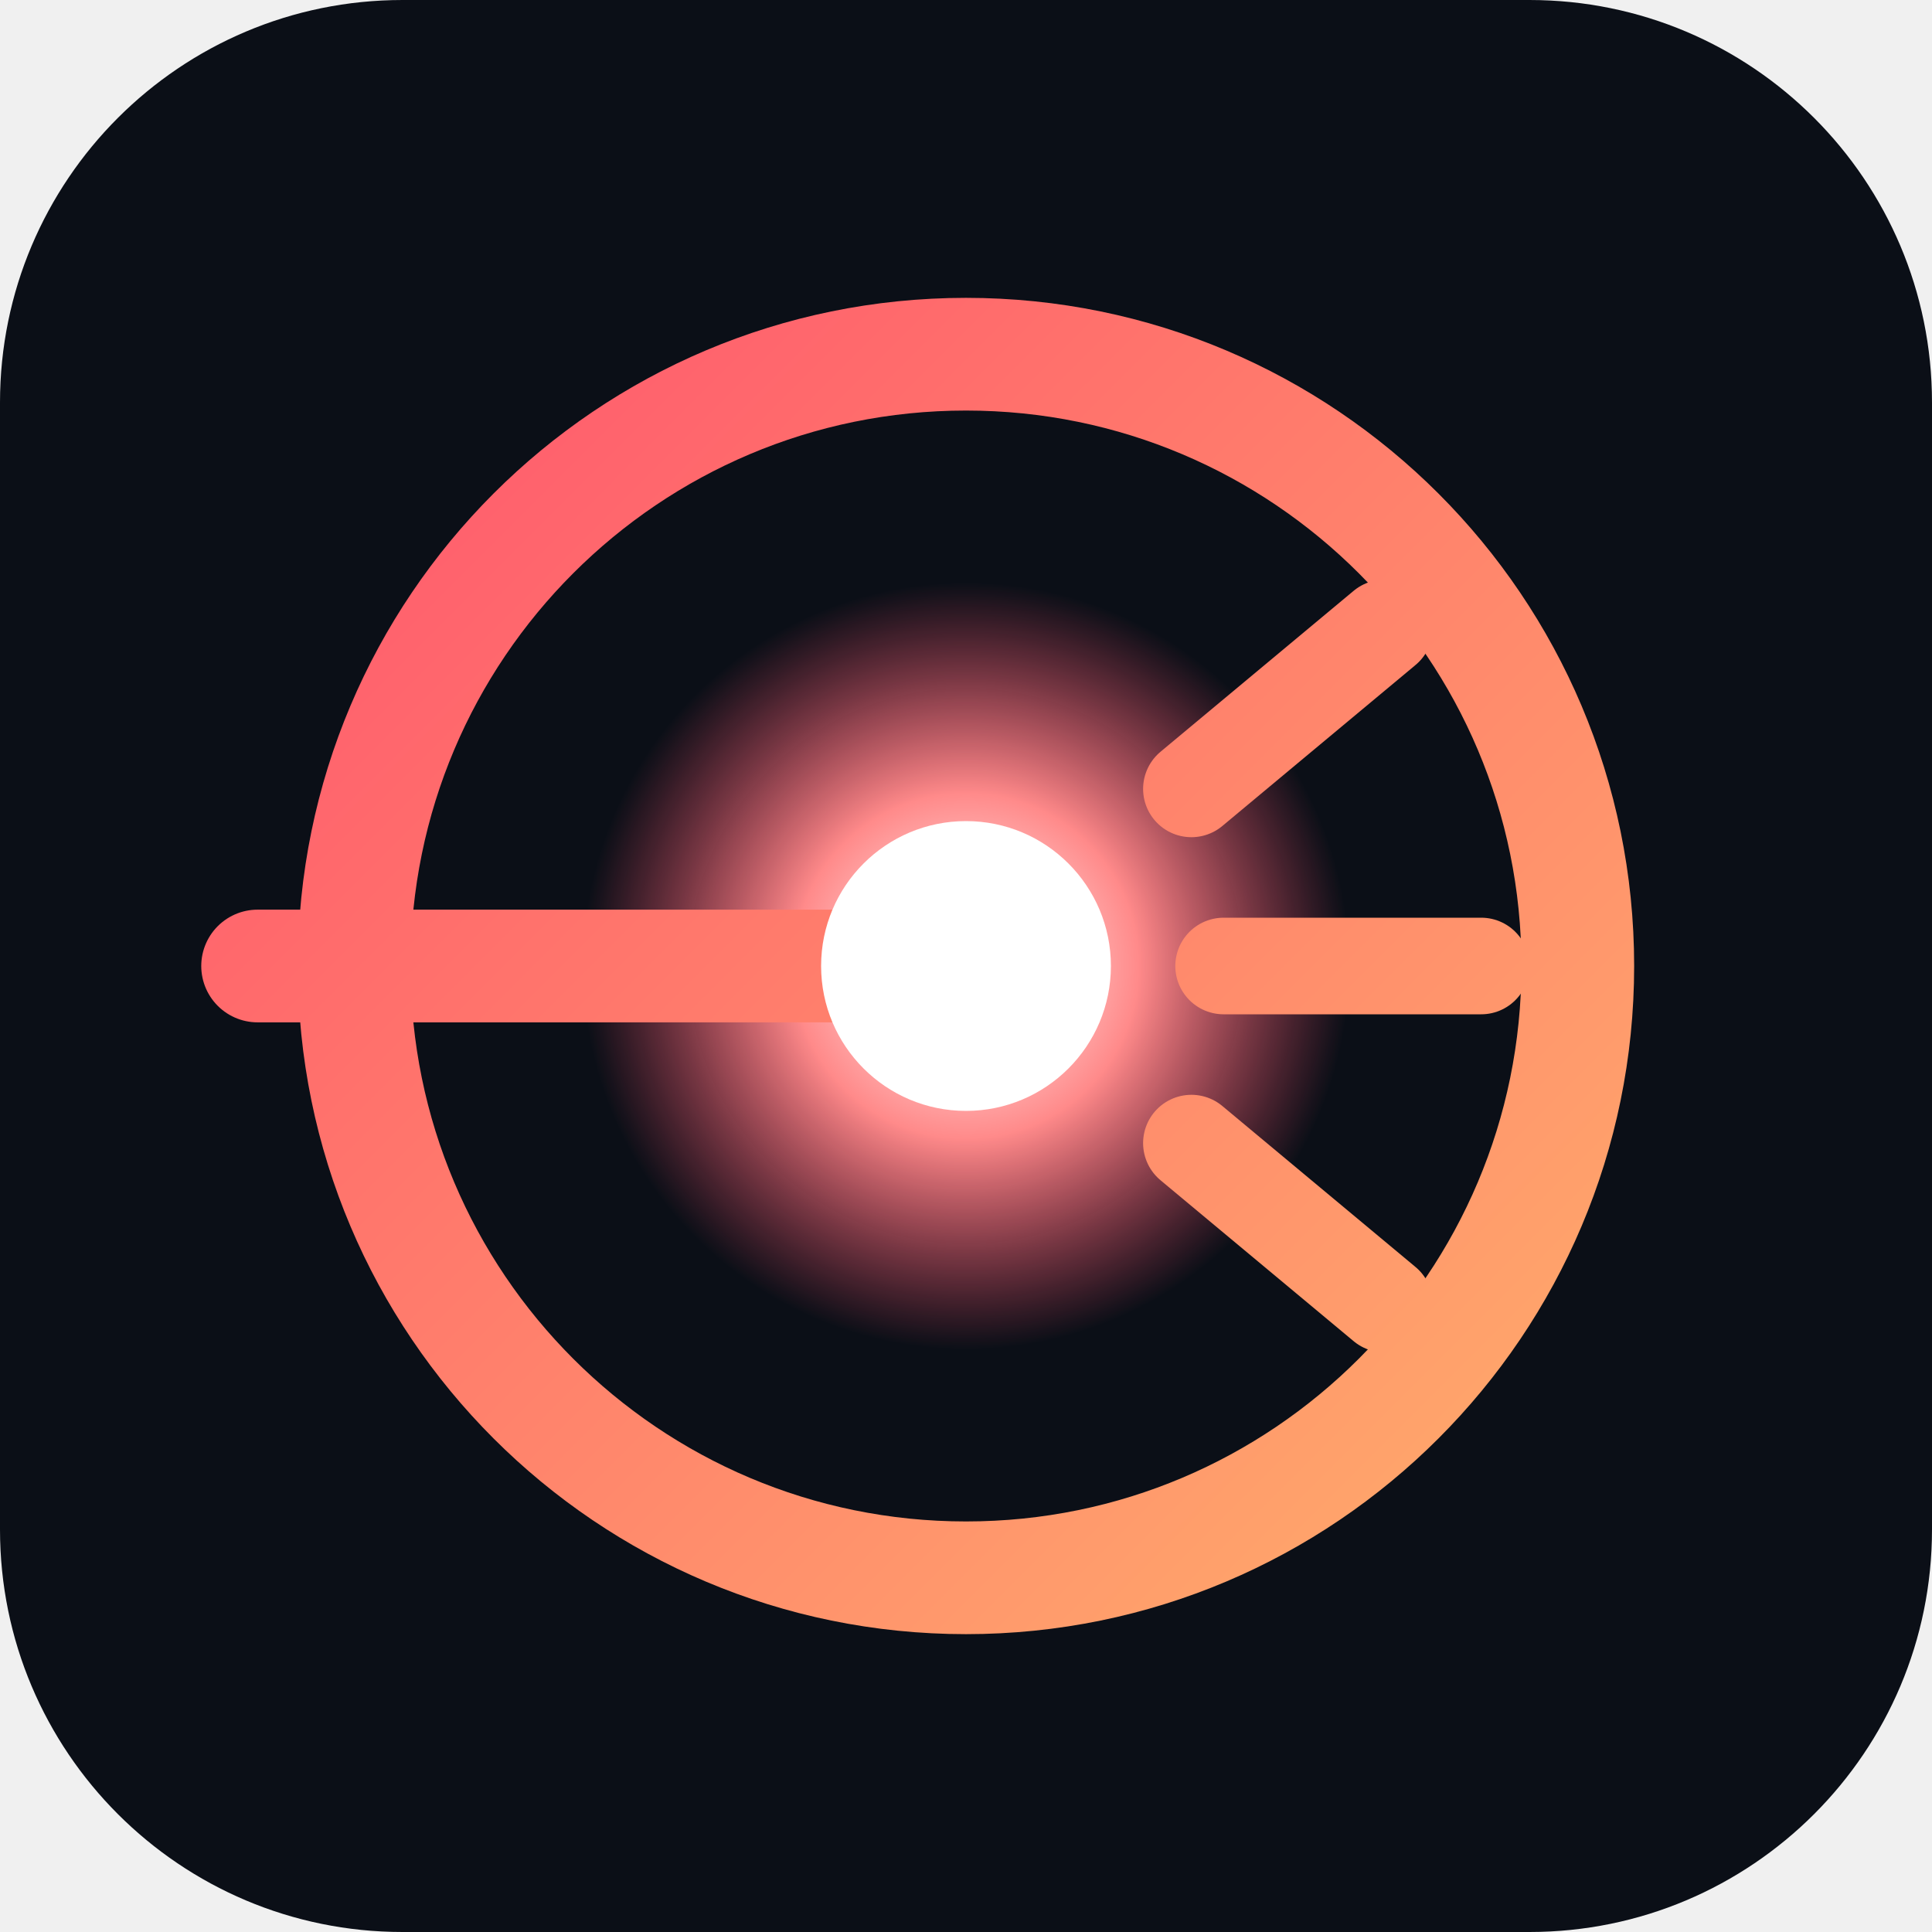
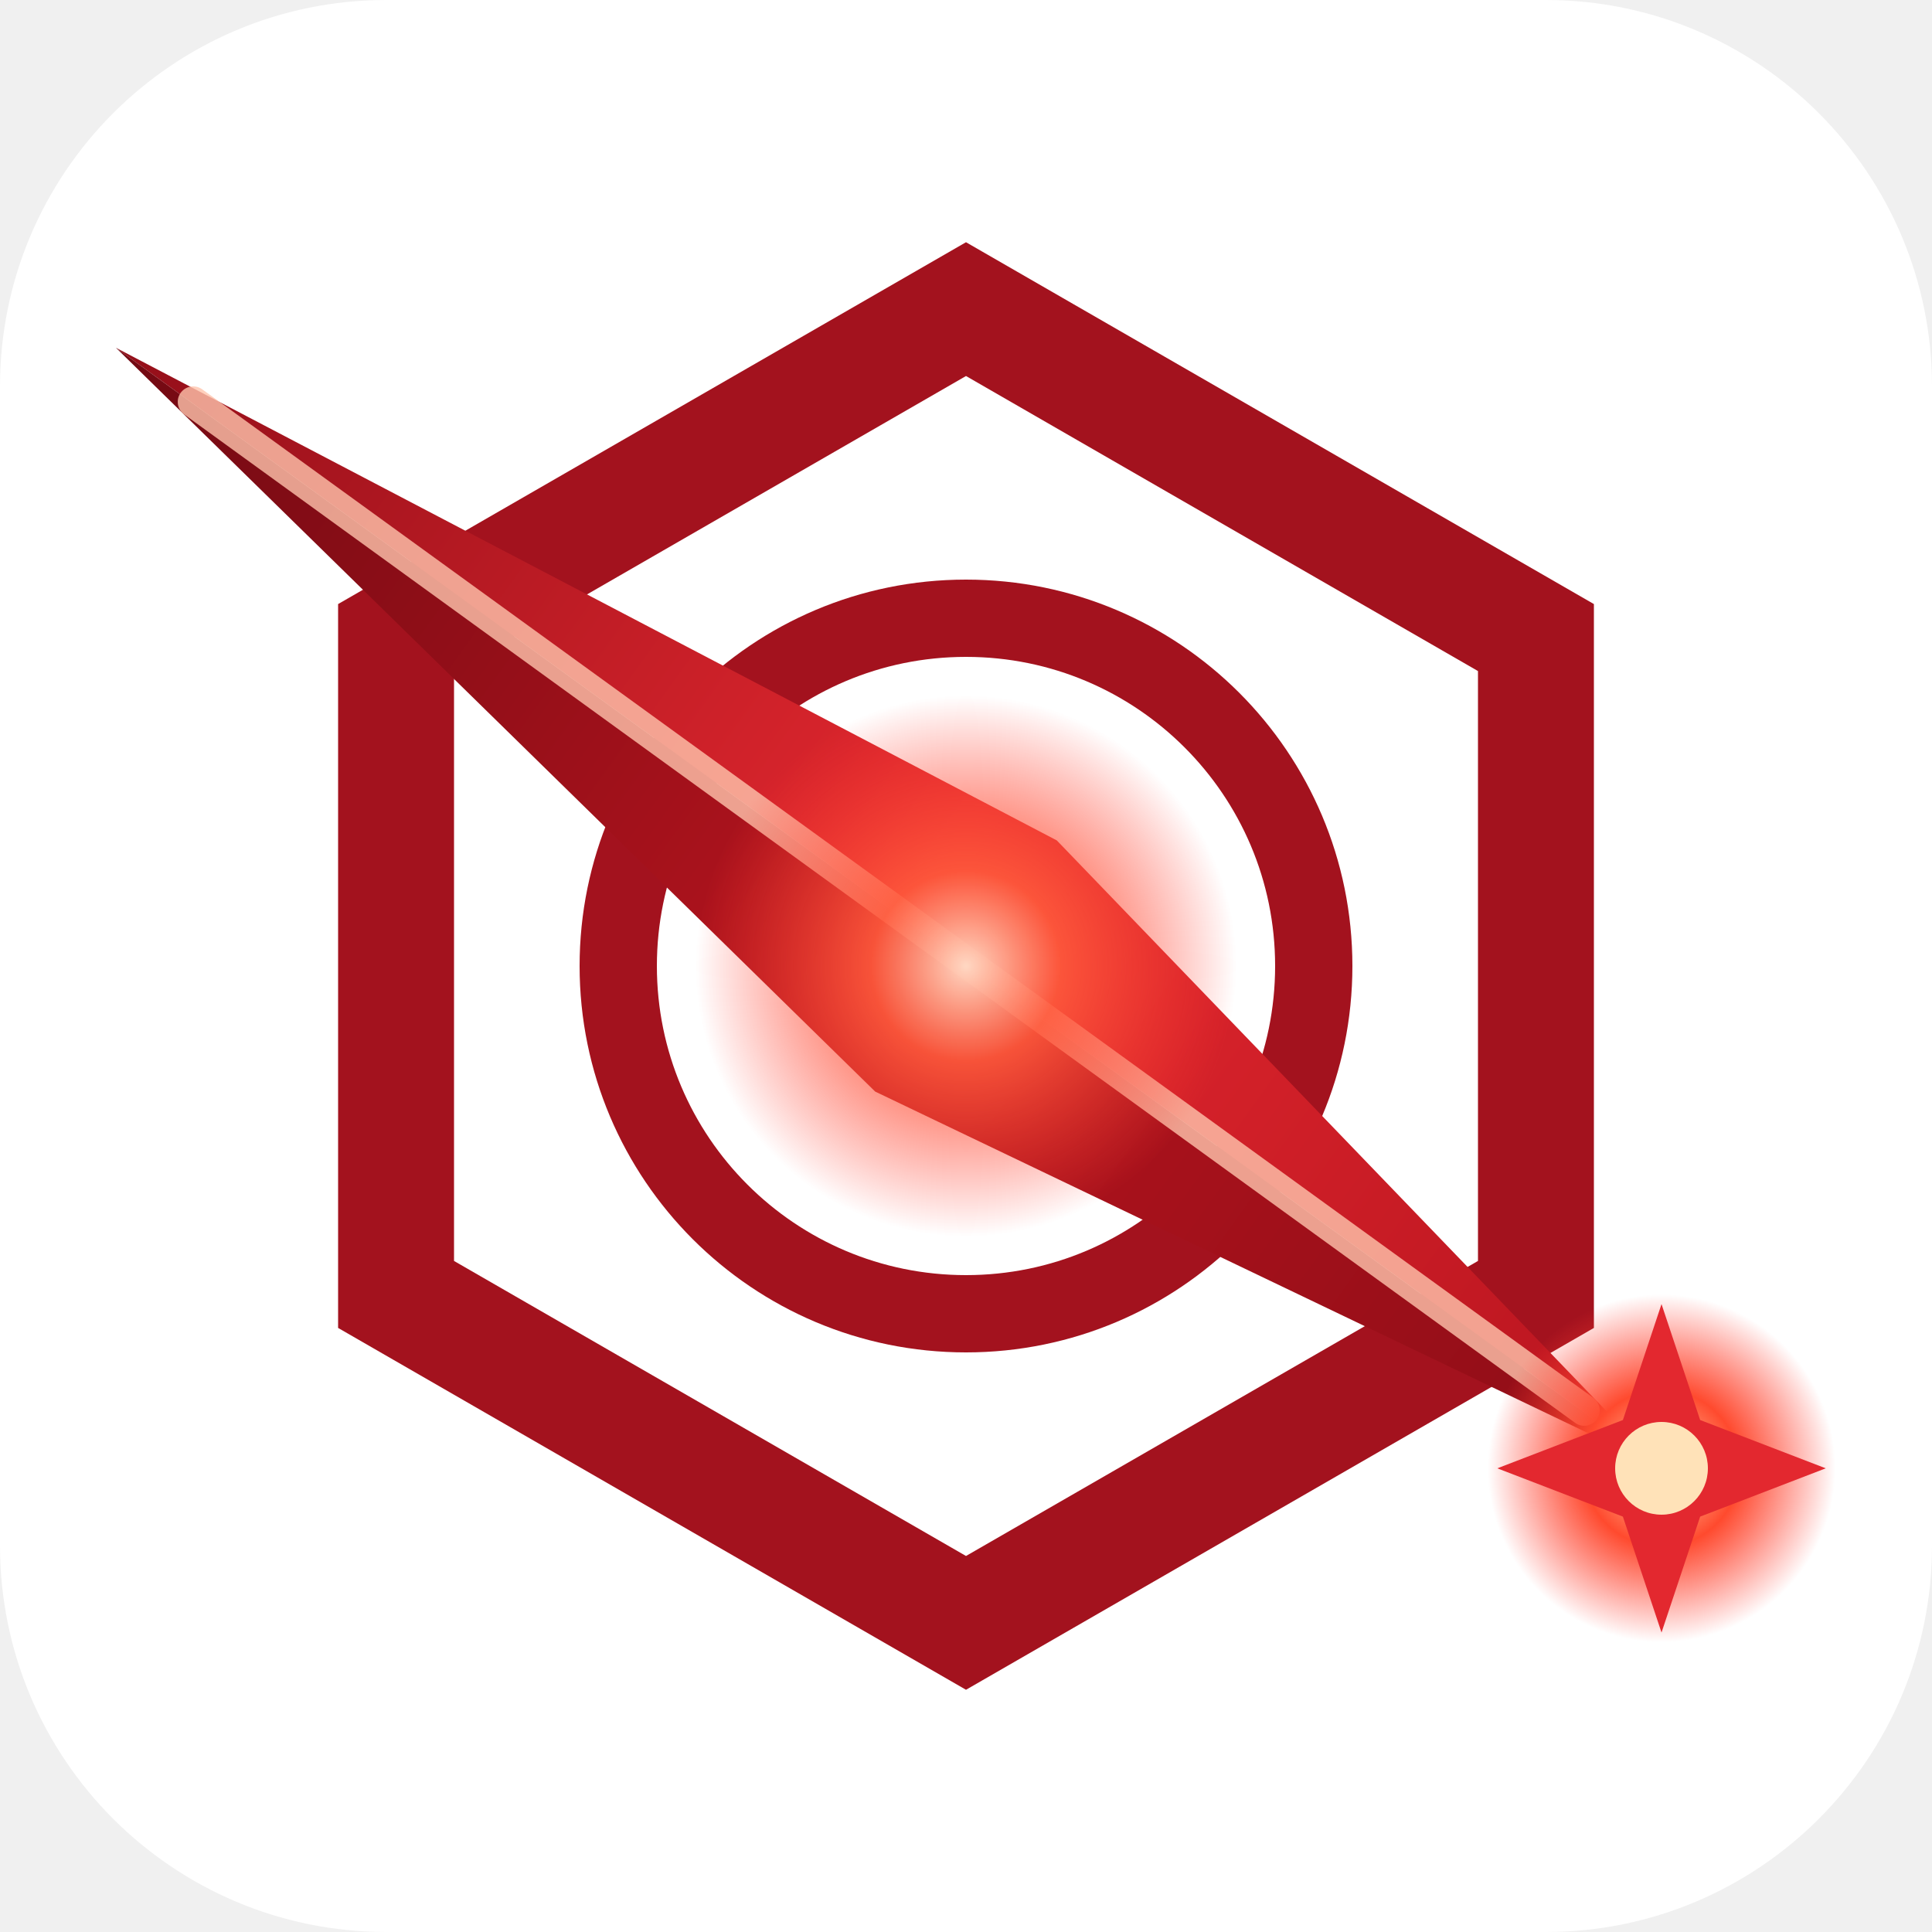
- <svg xmlns="http://www.w3.org/2000/svg" viewBox="0 0 48 48" width="48" height="48">
+ <svg xmlns="http://www.w3.org/2000/svg" viewBox="0 0 100 100" width="100" height="100">
  <defs>
-     <linearGradient id="g" gradientUnits="userSpaceOnUse" x1="0" y1="0" x2="48" y2="48">
-       <stop offset="0" stop-color="#ff4d6d" />
-       <stop offset="1" stop-color="#ffb86b" />
+     <linearGradient id="beamTop" gradientUnits="userSpaceOnUse" x1="4" y1="16" x2="90" y2="78">
+       <stop offset="0" stop-color="#8f0d18" />
+       <stop offset="0.5" stop-color="#e3282f" />
+       <stop offset="1" stop-color="#b3121d" />
    </linearGradient>
-     <radialGradient id="core">
-       <stop offset="0" stop-color="#ffffff" />
-       <stop offset="0.45" stop-color="#ff8a8a" />
-       <stop offset="1" stop-color="#ff4d6d" stop-opacity="0" />
+     <linearGradient id="beamBottom" gradientUnits="userSpaceOnUse" x1="4" y1="16" x2="90" y2="78">
+       <stop offset="0" stop-color="#6e0912" />
+       <stop offset="0.5" stop-color="#b5141e" />
+       <stop offset="1" stop-color="#8a0c16" />
+     </linearGradient>
+     <radialGradient id="glow" cx="50" cy="50" r="14" gradientUnits="userSpaceOnUse">
+       <stop offset="0" stop-color="#ffd7c2" />
+       <stop offset="0.35" stop-color="#ff5a3c" stop-opacity="0.9" />
+       <stop offset="1" stop-color="#ff3b30" stop-opacity="0" />
+     </radialGradient>
+     <radialGradient id="spark" cx="86" cy="76" r="9" gradientUnits="userSpaceOnUse">
+       <stop offset="0" stop-color="#ffe2b8" />
+       <stop offset="0.45" stop-color="#ff4a2e" />
+       <stop offset="1" stop-color="#ff3b30" stop-opacity="0" />
    </radialGradient>
  </defs>
-   <rect width="48" height="48" rx="10" fill="#0b0f17" />
-   <g transform="translate(4.8 4.8) scale(0.8)">
-     <circle cx="24" cy="24" r="19" fill="none" stroke="url(#g)" stroke-width="3.5" />
-     <circle cx="24" cy="24" r="12" fill="url(#core)" />
-     <path d="M2 24H20" stroke="url(#g)" stroke-width="3.5" stroke-linecap="round" />
-     <path d="M32 24H40M31 18.5L37 13.5M31 29.5L37 34.5" stroke="url(#g)" stroke-width="3" stroke-linecap="round" fill="none" />
-     <circle cx="24" cy="24" r="4.5" fill="#ffffff" />
-   </g>
+   <rect width="100" height="100" rx="20" fill="#ffffff" />
+   <polygon points="50,16 79.5,33 79.5,67 50,84 20.5,67 20.5,33" fill="none" stroke="#a3121e" stroke-width="6" stroke-linejoin="miter" />
+   <circle cx="50" cy="50" r="18" fill="none" stroke="#a3121e" stroke-width="4" />
+   <polygon points="6,18 54.7,43.5 86,76" fill="url(#beamTop)" />
+   <polygon points="6,18 45.3,56.5 86,76" fill="url(#beamBottom)" />
+   <line x1="10" y1="20.8" x2="82" y2="73" stroke="#ffc4ad" stroke-width="1.6" stroke-linecap="round" opacity="0.8" />
+   <circle cx="50" cy="50" r="14" fill="url(#glow)" />
+   <circle cx="86" cy="76" r="9" fill="url(#spark)" />
+   <polygon points="86,67.5 88,73.5 94.5,76 88,78.5 86,84.5 84,78.5 77.5,76 84,73.5" fill="#e3282f" />
+   <circle cx="86" cy="76" r="2.4" fill="#ffe2b8" />
</svg>
